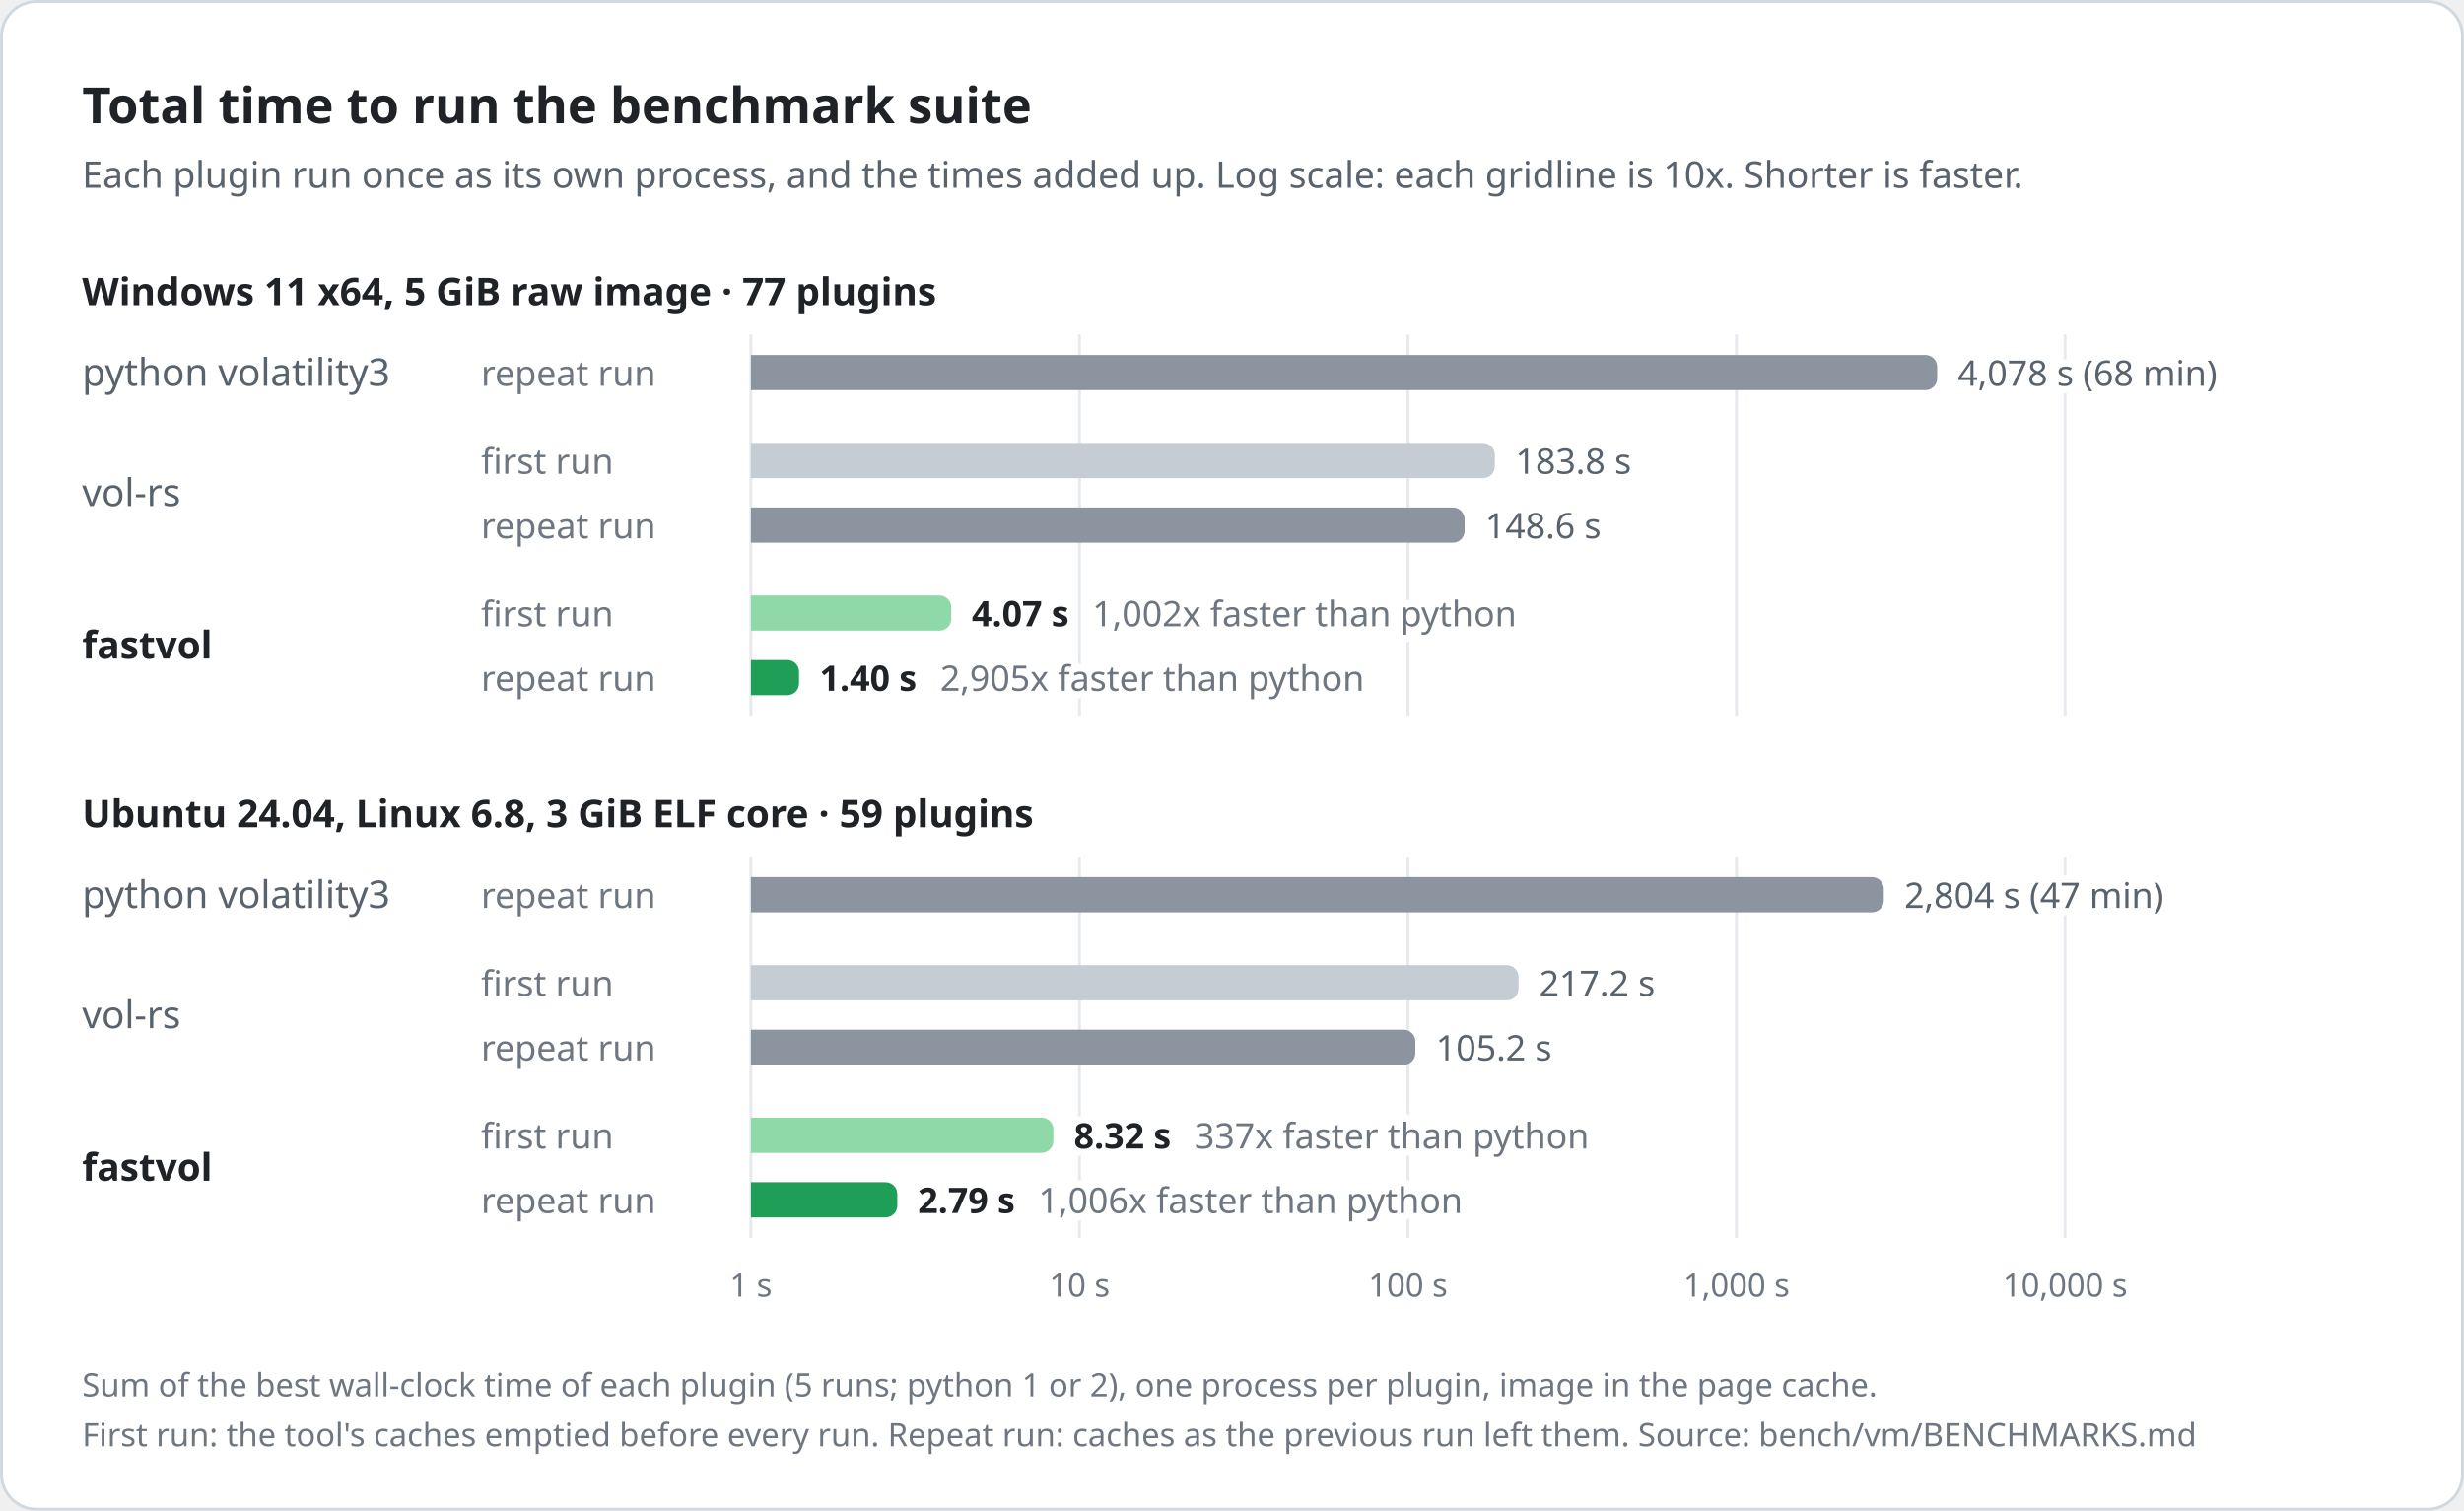
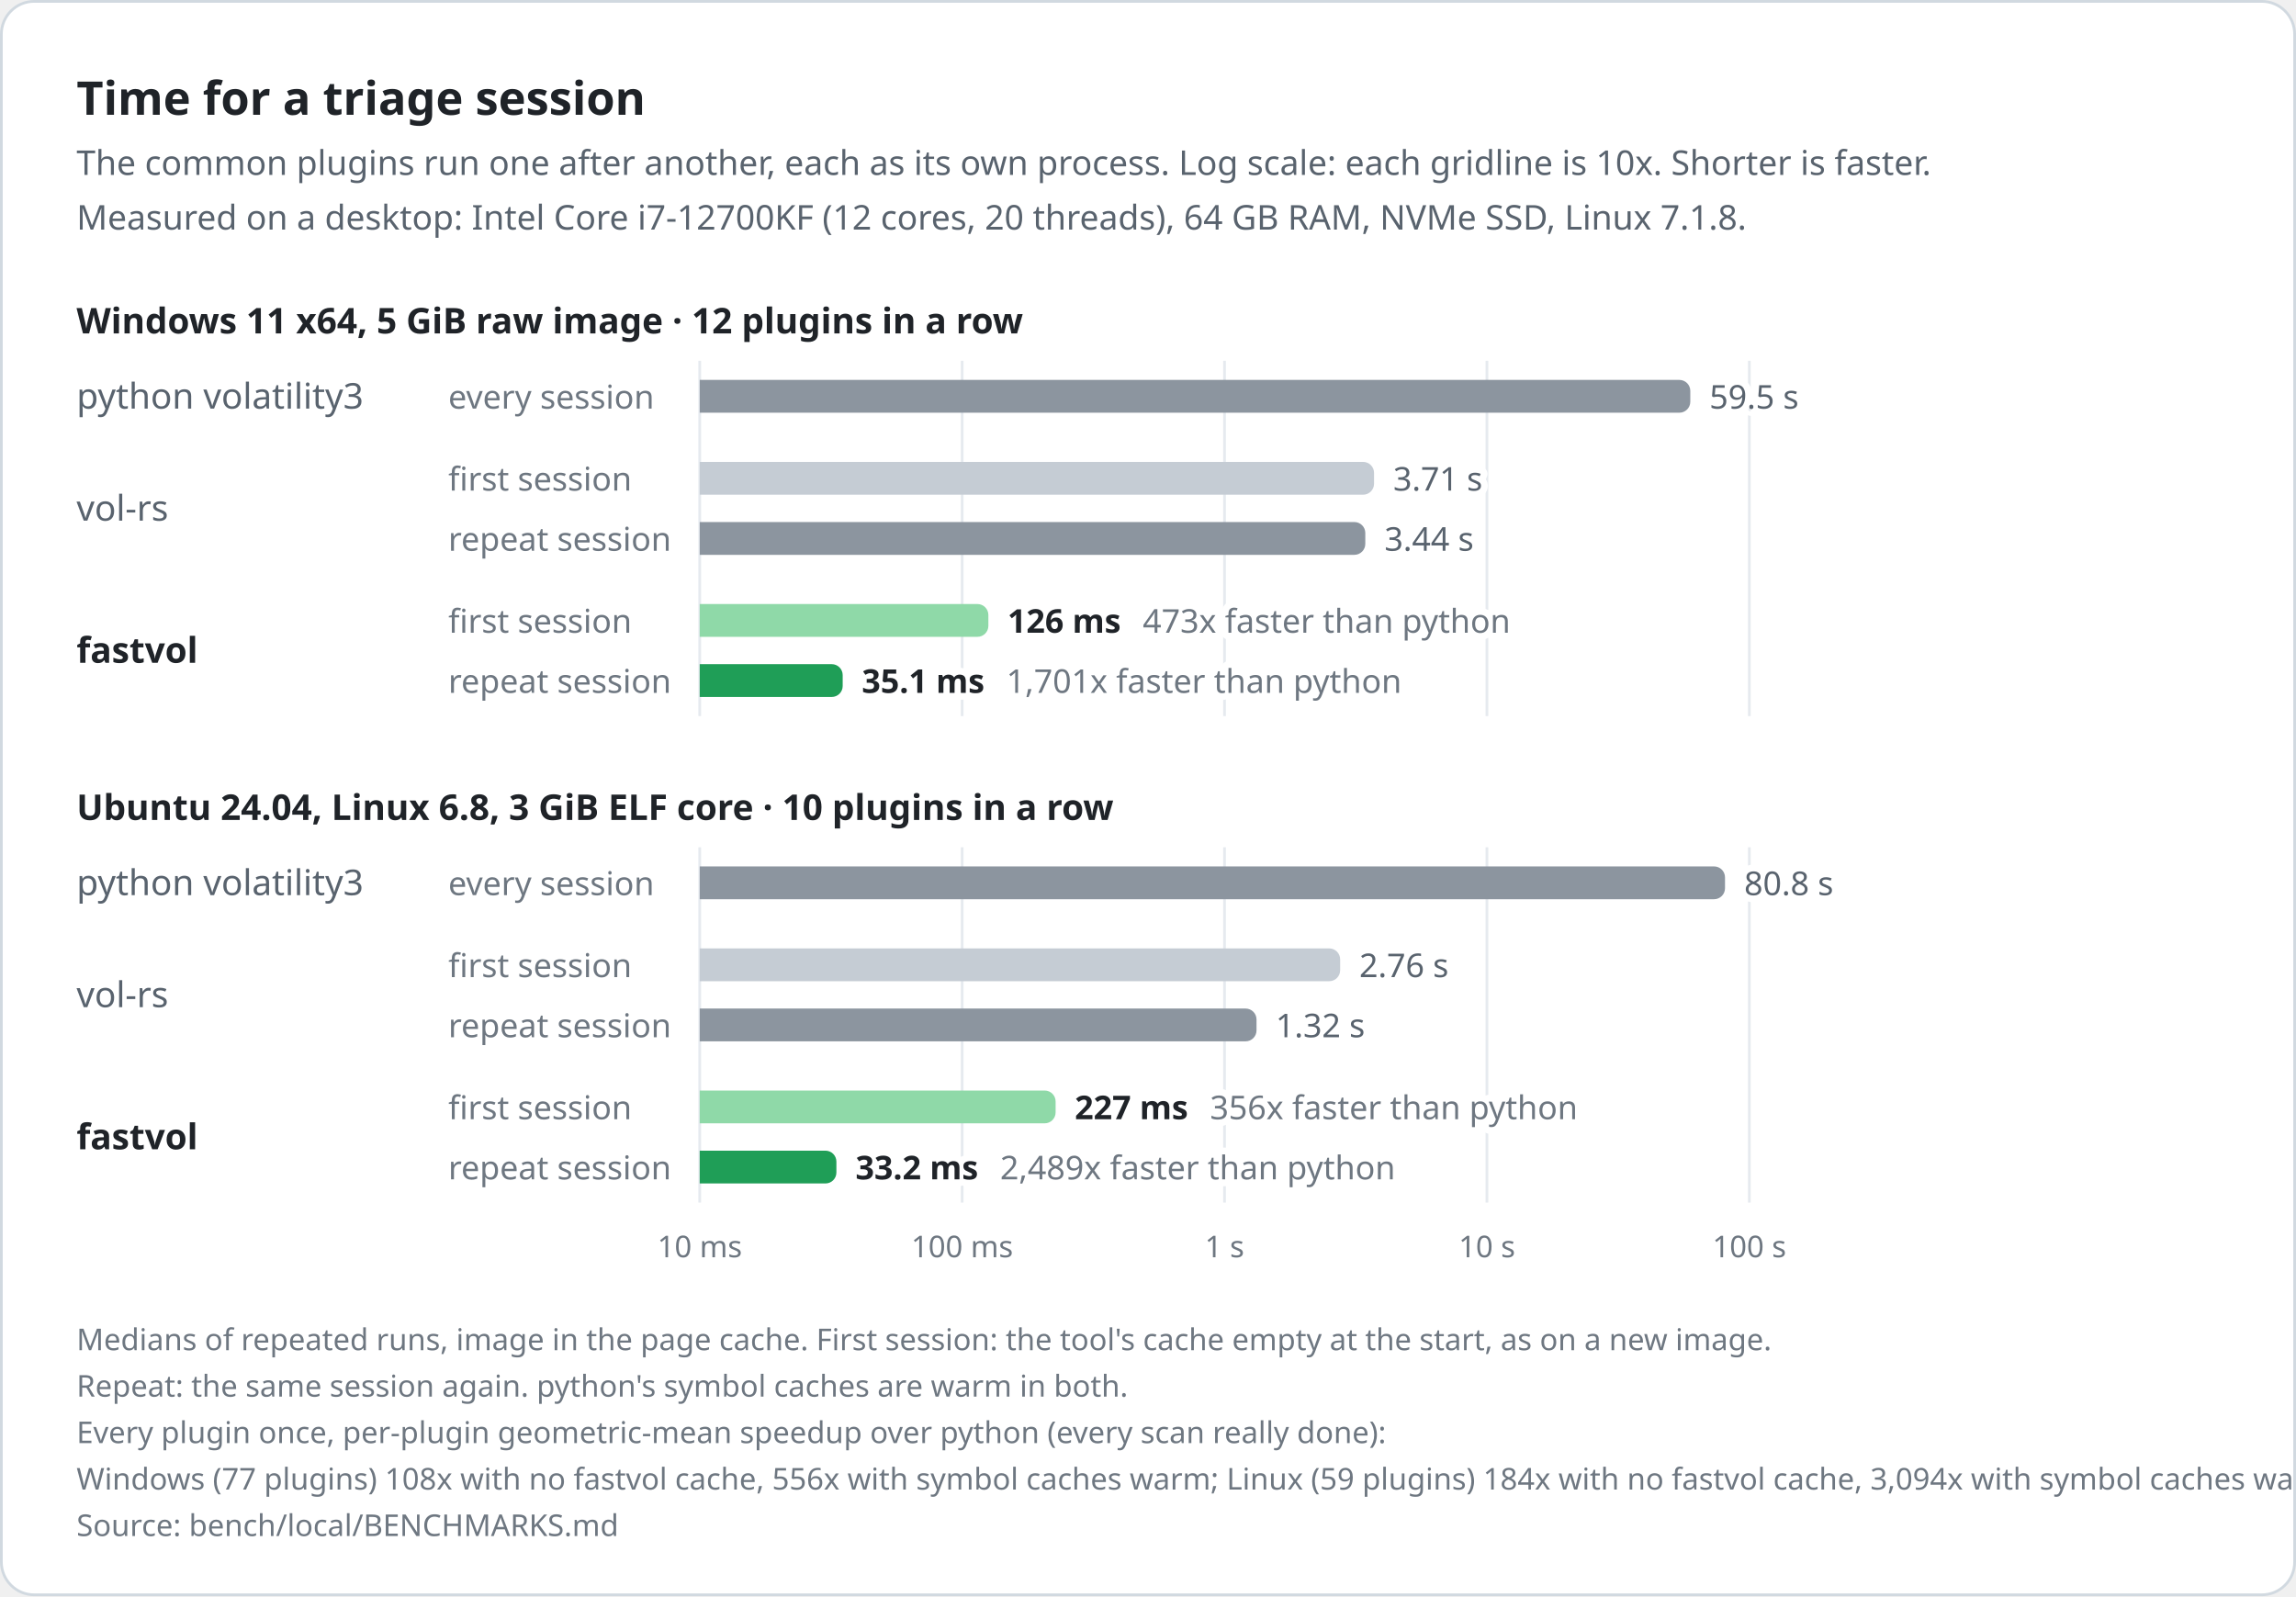
- <svg xmlns="http://www.w3.org/2000/svg" width="840" height="515" viewBox="0 0 840 515" role="img" aria-labelledby="t d">
+ <svg xmlns="http://www.w3.org/2000/svg" width="840" height="584" viewBox="0 0 840 584" role="img" aria-labelledby="t d">
  <style>
text{font-family:-apple-system, BlinkMacSystemFont, 'Segoe UI', 'Noto Sans', Helvetica, Arial, sans-serif;fill:#1f2328}
.title{font-size:17px;font-weight:600}
.sub{font-size:12.5px;fill:#59636e}
.h{font-size:13px;font-weight:600}
.tool{font-size:13px;fill:#59636e}
.run{font-size:12px;fill:#6e7781}
.val{font-size:12px;fill:#59636e;paint-order:stroke;stroke:#ffffff;stroke-width:5px;stroke-linejoin:round}
.b{font-weight:600;fill:#1f2328}
.note{font-weight:400;fill:#6e7781}
.tick{font-size:11px;fill:#6e7781}
.foot{font-size:11px;fill:#6e7781}
.grid{stroke:#e6eaef;stroke-width:1;fill:none}
</style>
-   <rect x=".5" y=".5" width="839" height="514" rx="12" fill="#ffffff" stroke="#d1d9e0" />
-   <text x="28" y="42" class="title">Total time to run the benchmark suite</text>
-   <text x="28" y="64" class="sub">Each plugin run once as its own process, and the times added up. Log scale: each gridline is 10x. Shorter is faster.</text>
-   <text x="28" y="104" class="h">Windows 11 x64, 5 GiB raw image · 77 plugins</text>
-   <path d="M256.0 114V244" class="grid" />
-   <path d="M368.0 114V244" class="grid" />
-   <path d="M480.0 114V244" class="grid" />
-   <path d="M592.0 114V244" class="grid" />
-   <path d="M704.0 114V244" class="grid" />
-   <text x="28" y="131.5" class="tool">python volatility3</text>
-   <text x="164" y="131.5" class="run">repeat run</text>
-   <path fill="#8c959f" d="M256 121.0H656.4A4 4 0 0 1 660.4 125.0V129.0A4 4 0 0 1 656.4 133.0H256Z" />
-   <text x="667.4" y="131.5" class="val">4,078 s  (68 min)</text>
-   <text x="28" y="172.5" class="tool">vol-rs</text>
-   <text x="164" y="161.5" class="run">first run</text>
-   <path fill="#c5ccd4" d="M256 151.0H505.6A4 4 0 0 1 509.6 155.0V159.0A4 4 0 0 1 505.6 163.0H256Z" />
-   <text x="516.6" y="161.5" class="val">183.8 s</text>
-   <text x="164" y="183.5" class="run">repeat run</text>
-   <path fill="#8c959f" d="M256 173.0H495.3A4 4 0 0 1 499.3 177.0V181.0A4 4 0 0 1 495.3 185.0H256Z" />
-   <text x="506.3" y="183.5" class="val">148.6 s</text>
-   <text x="28" y="224.5" class="tool b">fastvol</text>
-   <text x="164" y="213.5" class="run">first run</text>
-   <path fill="#8fd9a8" d="M256 203.0H320.3A4 4 0 0 1 324.3 207.0V211.0A4 4 0 0 1 320.3 215.0H256Z" />
-   <text x="331.3" y="213.5" class="val b">4.07 s<tspan class="note" dx="8">1,002x faster than python</tspan>
+   <rect x=".5" y=".5" width="839" height="583" rx="12" fill="#ffffff" stroke="#d1d9e0" />
+   <text x="28" y="42" class="title">Time for a triage session</text>
+   <text x="28" y="64" class="sub">The common plugins run one after another, each as its own process. Log scale: each gridline is 10x. Shorter is faster.</text>
+   <text x="28" y="84" class="sub">Measured on a desktop: Intel Core i7-12700KF (12 cores, 20 threads), 64 GB RAM, NVMe SSD, Linux 7.1.8.</text>
+   <text x="28" y="122" class="h">Windows 11 x64, 5 GiB raw image · 12 plugins in a row</text>
+   <path d="M256.0 132V262" class="grid" />
+   <path d="M352.0 132V262" class="grid" />
+   <path d="M448.0 132V262" class="grid" />
+   <path d="M544.0 132V262" class="grid" />
+   <path d="M640.0 132V262" class="grid" />
+   <text x="28" y="149.5" class="tool">python volatility3</text>
+   <text x="164" y="149.5" class="run">every session</text>
+   <path fill="#8c959f" d="M256 139.0H614.4A4 4 0 0 1 618.4 143.0V147.0A4 4 0 0 1 614.4 151.0H256Z" />
+   <text x="625.4" y="149.5" class="val">59.5 s</text>
+   <text x="28" y="190.5" class="tool">vol-rs</text>
+   <text x="164" y="179.5" class="run">first session</text>
+   <path fill="#c5ccd4" d="M256 169.0H498.7A4 4 0 0 1 502.7 173.0V177.0A4 4 0 0 1 498.7 181.0H256Z" />
+   <text x="509.7" y="179.5" class="val">3.71 s</text>
+   <text x="164" y="201.5" class="run">repeat session</text>
+   <path fill="#8c959f" d="M256 191.0H495.5A4 4 0 0 1 499.5 195.0V199.0A4 4 0 0 1 495.5 203.0H256Z" />
+   <text x="506.5" y="201.5" class="val">3.44 s</text>
+   <text x="28" y="242.5" class="tool b">fastvol</text>
+   <text x="164" y="231.5" class="run">first session</text>
+   <path fill="#8fd9a8" d="M256 221.0H357.6A4 4 0 0 1 361.6 225.0V229.0A4 4 0 0 1 357.6 233.0H256Z" />
+   <text x="368.6" y="231.5" class="val b">126 ms<tspan class="note" dx="8">473x faster than python</tspan>
  </text>
-   <text x="164" y="235.5" class="run">repeat run</text>
-   <path fill="#1f9e57" d="M256 225.0H268.4A4 4 0 0 1 272.4 229.0V233.0A4 4 0 0 1 268.4 237.0H256Z" />
-   <text x="279.4" y="235.5" class="val b">1.40 s<tspan class="note" dx="8">2,905x faster than python</tspan>
+   <text x="164" y="253.5" class="run">repeat session</text>
+   <path fill="#1f9e57" d="M256 243.0H304.3A4 4 0 0 1 308.3 247.0V251.0A4 4 0 0 1 304.3 255.0H256Z" />
+   <text x="315.3" y="253.5" class="val b">35.1 ms<tspan class="note" dx="8">1,701x faster than python</tspan>
  </text>
-   <text x="28" y="282" class="h">Ubuntu 24.04, Linux 6.8, 3 GiB ELF core · 59 plugins</text>
-   <path d="M256.0 292V422" class="grid" />
-   <path d="M368.0 292V422" class="grid" />
-   <path d="M480.0 292V422" class="grid" />
-   <path d="M592.0 292V422" class="grid" />
-   <path d="M704.0 292V422" class="grid" />
-   <text x="28" y="309.5" class="tool">python volatility3</text>
-   <text x="164" y="309.5" class="run">repeat run</text>
-   <path fill="#8c959f" d="M256 299.0H638.2A4 4 0 0 1 642.2 303.0V307.0A4 4 0 0 1 638.2 311.0H256Z" />
-   <text x="649.2" y="309.5" class="val">2,804 s  (47 min)</text>
-   <text x="28" y="350.5" class="tool">vol-rs</text>
-   <text x="164" y="339.5" class="run">first run</text>
-   <path fill="#c5ccd4" d="M256 329.0H513.7A4 4 0 0 1 517.7 333.0V337.0A4 4 0 0 1 513.7 341.0H256Z" />
-   <text x="524.7" y="339.5" class="val">217.2 s</text>
-   <text x="164" y="361.5" class="run">repeat run</text>
-   <path fill="#8c959f" d="M256 351.0H478.5A4 4 0 0 1 482.5 355.0V359.0A4 4 0 0 1 478.5 363.0H256Z" />
-   <text x="489.5" y="361.5" class="val">105.2 s</text>
-   <text x="28" y="402.5" class="tool b">fastvol</text>
-   <text x="164" y="391.5" class="run">first run</text>
-   <path fill="#8fd9a8" d="M256 381.0H355.1A4 4 0 0 1 359.1 385.0V389.0A4 4 0 0 1 355.1 393.0H256Z" />
-   <text x="366.1" y="391.5" class="val b">8.32 s<tspan class="note" dx="8">337x faster than python</tspan>
+   <text x="28" y="300" class="h">Ubuntu 24.04, Linux 6.8, 3 GiB ELF core · 10 plugins in a row</text>
+   <path d="M256.0 310V440" class="grid" />
+   <path d="M352.0 310V440" class="grid" />
+   <path d="M448.0 310V440" class="grid" />
+   <path d="M544.0 310V440" class="grid" />
+   <path d="M640.0 310V440" class="grid" />
+   <text x="28" y="327.5" class="tool">python volatility3</text>
+   <text x="164" y="327.5" class="run">every session</text>
+   <path fill="#8c959f" d="M256 317.0H627.1A4 4 0 0 1 631.1 321.0V325.0A4 4 0 0 1 627.1 329.0H256Z" />
+   <text x="638.1" y="327.5" class="val">80.8 s</text>
+   <text x="28" y="368.5" class="tool">vol-rs</text>
+   <text x="164" y="357.5" class="run">first session</text>
+   <path fill="#c5ccd4" d="M256 347.0H486.3A4 4 0 0 1 490.3 351.0V355.0A4 4 0 0 1 486.3 359.0H256Z" />
+   <text x="497.3" y="357.5" class="val">2.76 s</text>
+   <text x="164" y="379.5" class="run">repeat session</text>
+   <path fill="#8c959f" d="M256 369.0H455.7A4 4 0 0 1 459.7 373.0V377.0A4 4 0 0 1 455.7 381.0H256Z" />
+   <text x="466.7" y="379.5" class="val">1.32 s</text>
+   <text x="28" y="420.5" class="tool b">fastvol</text>
+   <text x="164" y="409.5" class="run">first session</text>
+   <path fill="#8fd9a8" d="M256 399.0H382.2A4 4 0 0 1 386.2 403.0V407.0A4 4 0 0 1 382.2 411.0H256Z" />
+   <text x="393.2" y="409.5" class="val b">227 ms<tspan class="note" dx="8">356x faster than python</tspan>
  </text>
-   <text x="164" y="413.5" class="run">repeat run</text>
-   <path fill="#1f9e57" d="M256 403.0H301.9A4 4 0 0 1 305.9 407.0V411.0A4 4 0 0 1 301.9 415.0H256Z" />
-   <text x="312.9" y="413.5" class="val b">2.79 s<tspan class="note" dx="8">1,006x faster than python</tspan>
+   <text x="164" y="431.5" class="run">repeat session</text>
+   <path fill="#1f9e57" d="M256 421.0H302.0A4 4 0 0 1 306.0 425.0V429.0A4 4 0 0 1 302.0 433.0H256Z" />
+   <text x="313.0" y="431.5" class="val b">33.2 ms<tspan class="note" dx="8">2,489x faster than python</tspan>
  </text>
-   <text x="256.0" y="442" class="tick" text-anchor="middle">1 s</text>
-   <text x="368.0" y="442" class="tick" text-anchor="middle">10 s</text>
-   <text x="480.0" y="442" class="tick" text-anchor="middle">100 s</text>
-   <text x="592.0" y="442" class="tick" text-anchor="middle">1,000 s</text>
-   <text x="704.0" y="442" class="tick" text-anchor="middle">10,000 s</text>
-   <text x="28" y="476" class="foot">Sum of the best wall-clock time of each plugin (5 runs; python 1 or 2), one process per plugin, image in the page cache.</text>
-   <text x="28" y="493" class="foot">First run: the tool's caches emptied before every run. Repeat run: caches as the previous run left them. Source: bench/vm/BENCHMARKS.md</text>
+   <text x="256.0" y="460" class="tick" text-anchor="middle">10 ms</text>
+   <text x="352.0" y="460" class="tick" text-anchor="middle">100 ms</text>
+   <text x="448.0" y="460" class="tick" text-anchor="middle">1 s</text>
+   <text x="544.0" y="460" class="tick" text-anchor="middle">10 s</text>
+   <text x="640.0" y="460" class="tick" text-anchor="middle">100 s</text>
+   <text x="28" y="494" class="foot">Medians of repeated runs, image in the page cache. First session: the tool's cache empty at the start, as on a new image.</text>
+   <text x="28" y="511" class="foot">Repeat: the same session again. python's symbol caches are warm in both.</text>
+   <text x="28" y="528" class="foot">Every plugin once, per-plugin geometric-mean speedup over python (every scan really done):</text>
+   <text x="28" y="545" class="foot">Windows (77 plugins) 108x with no fastvol cache, 556x with symbol caches warm; Linux (59 plugins) 184x with no fastvol cache, 3,094x with symbol caches warm.</text>
+   <text x="28" y="562" class="foot">Source: bench/local/BENCHMARKS.md</text>
</svg>
